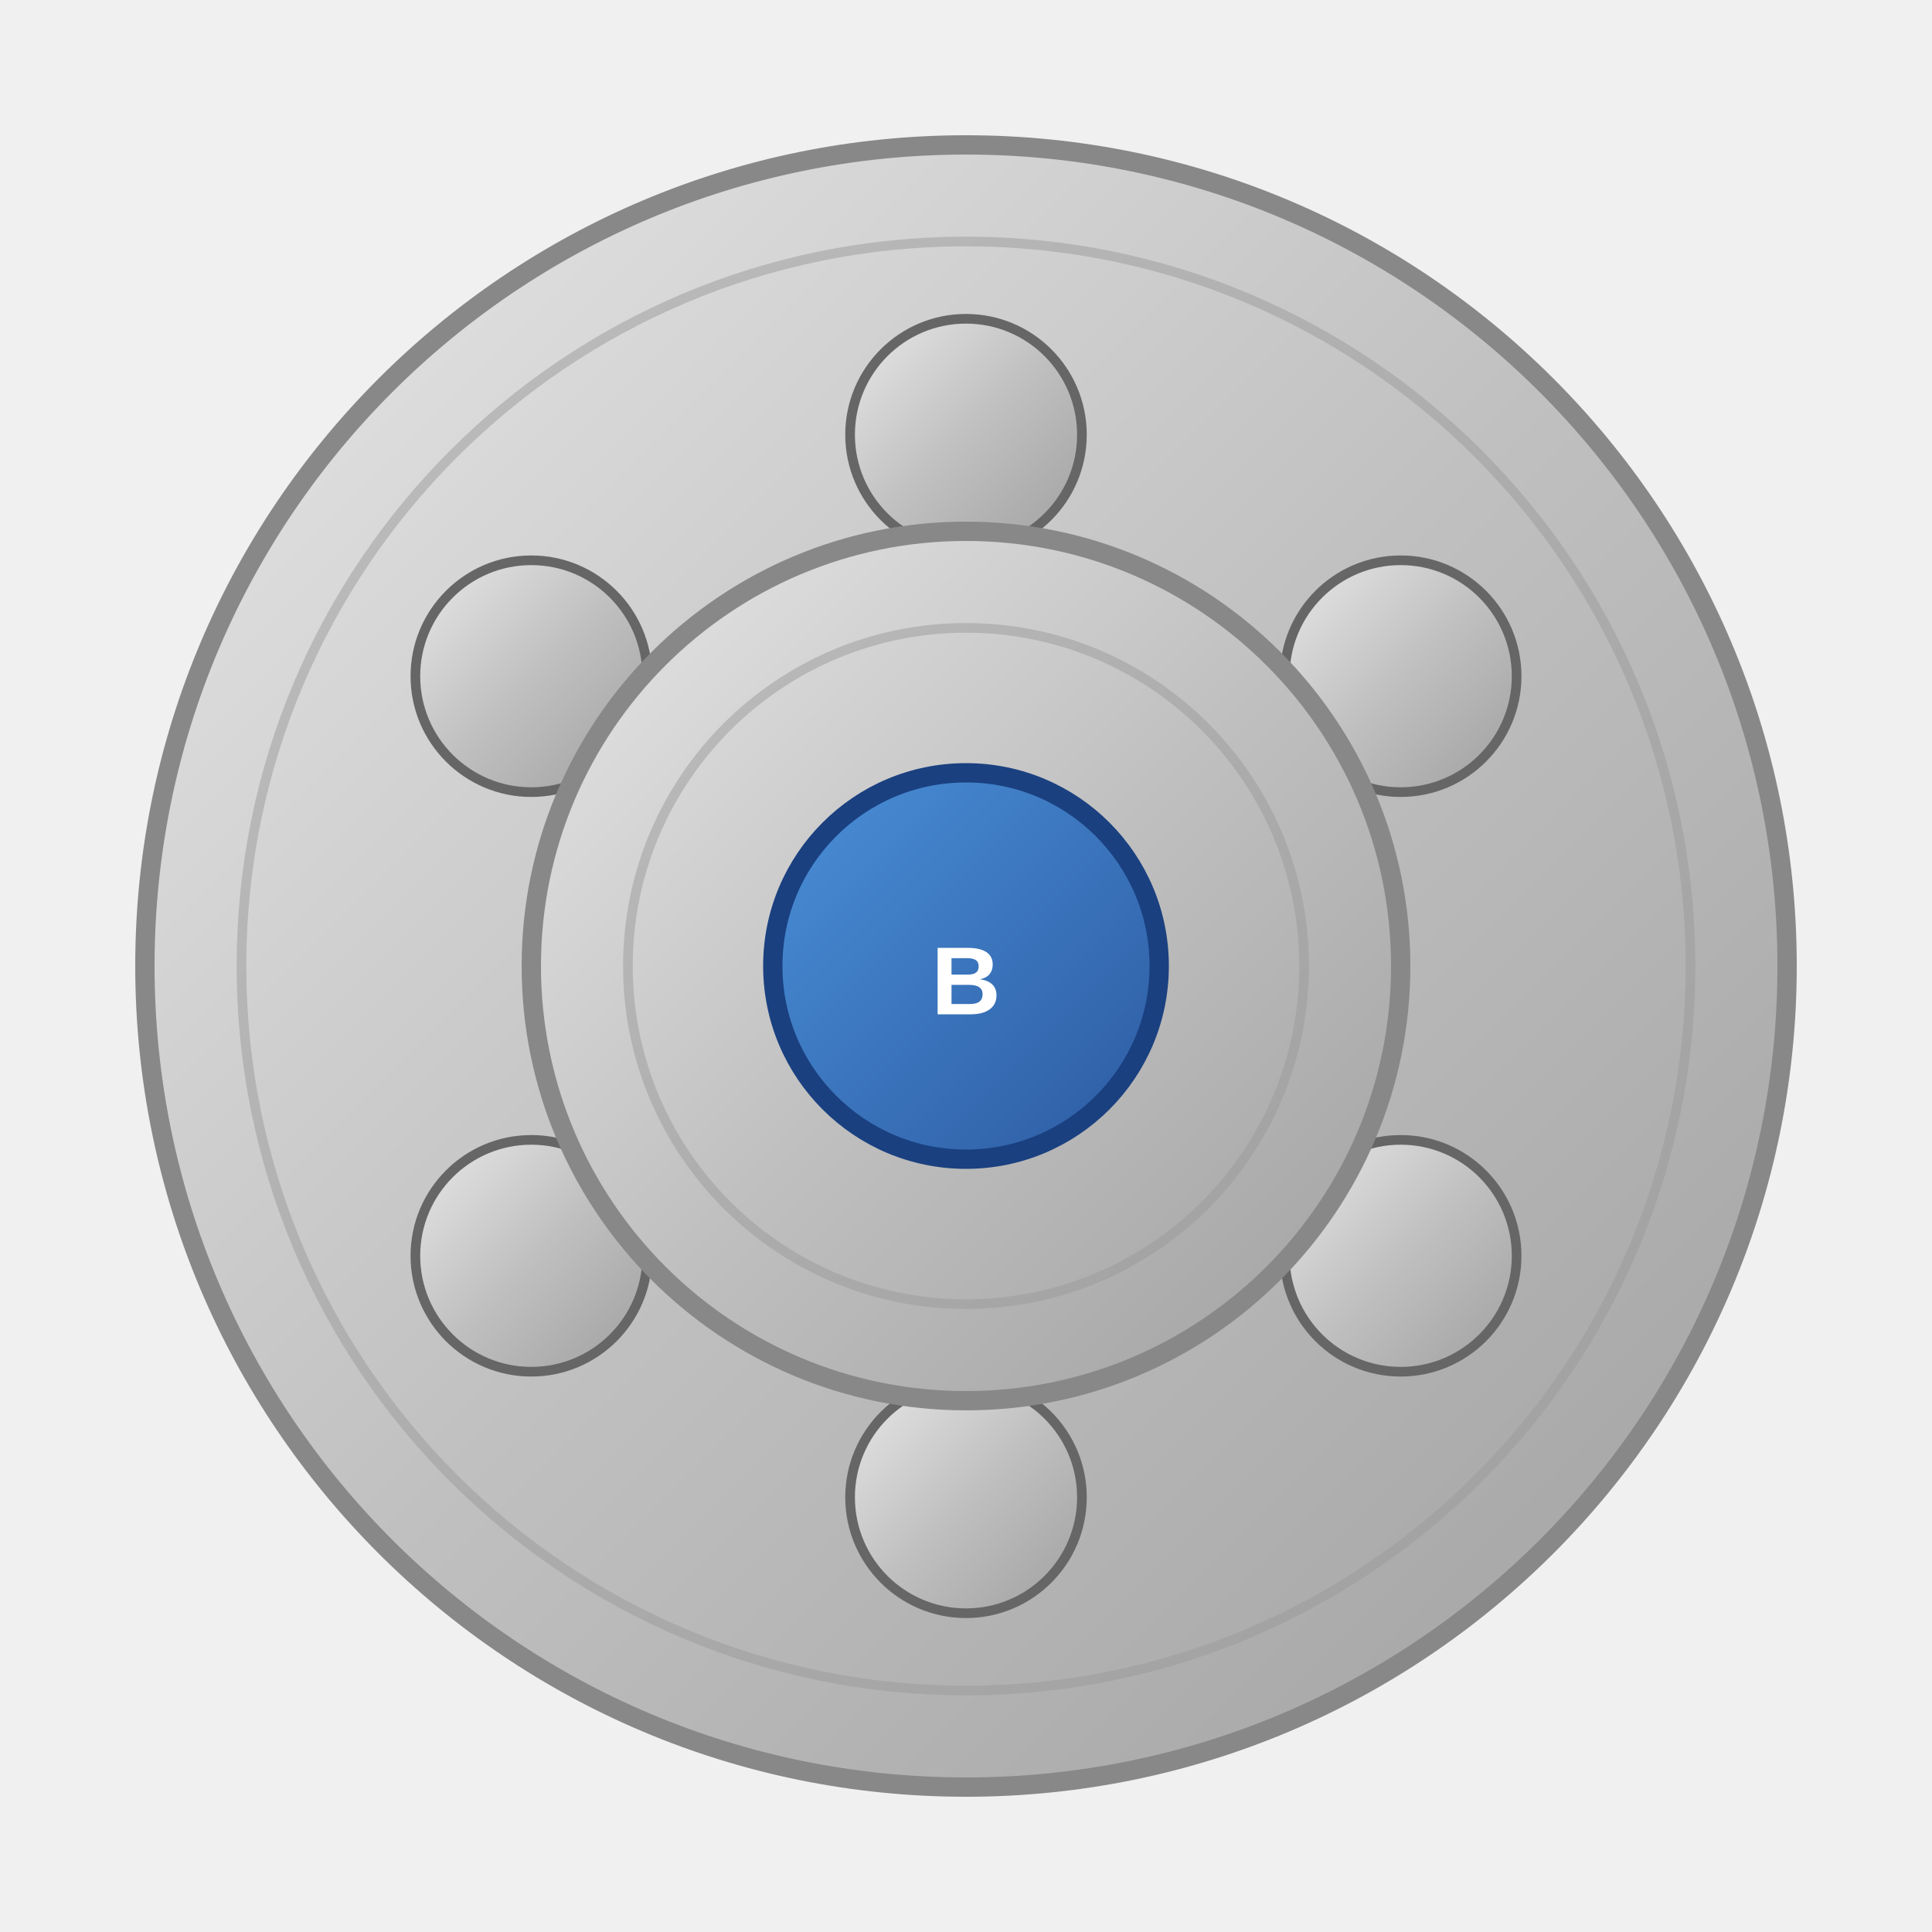
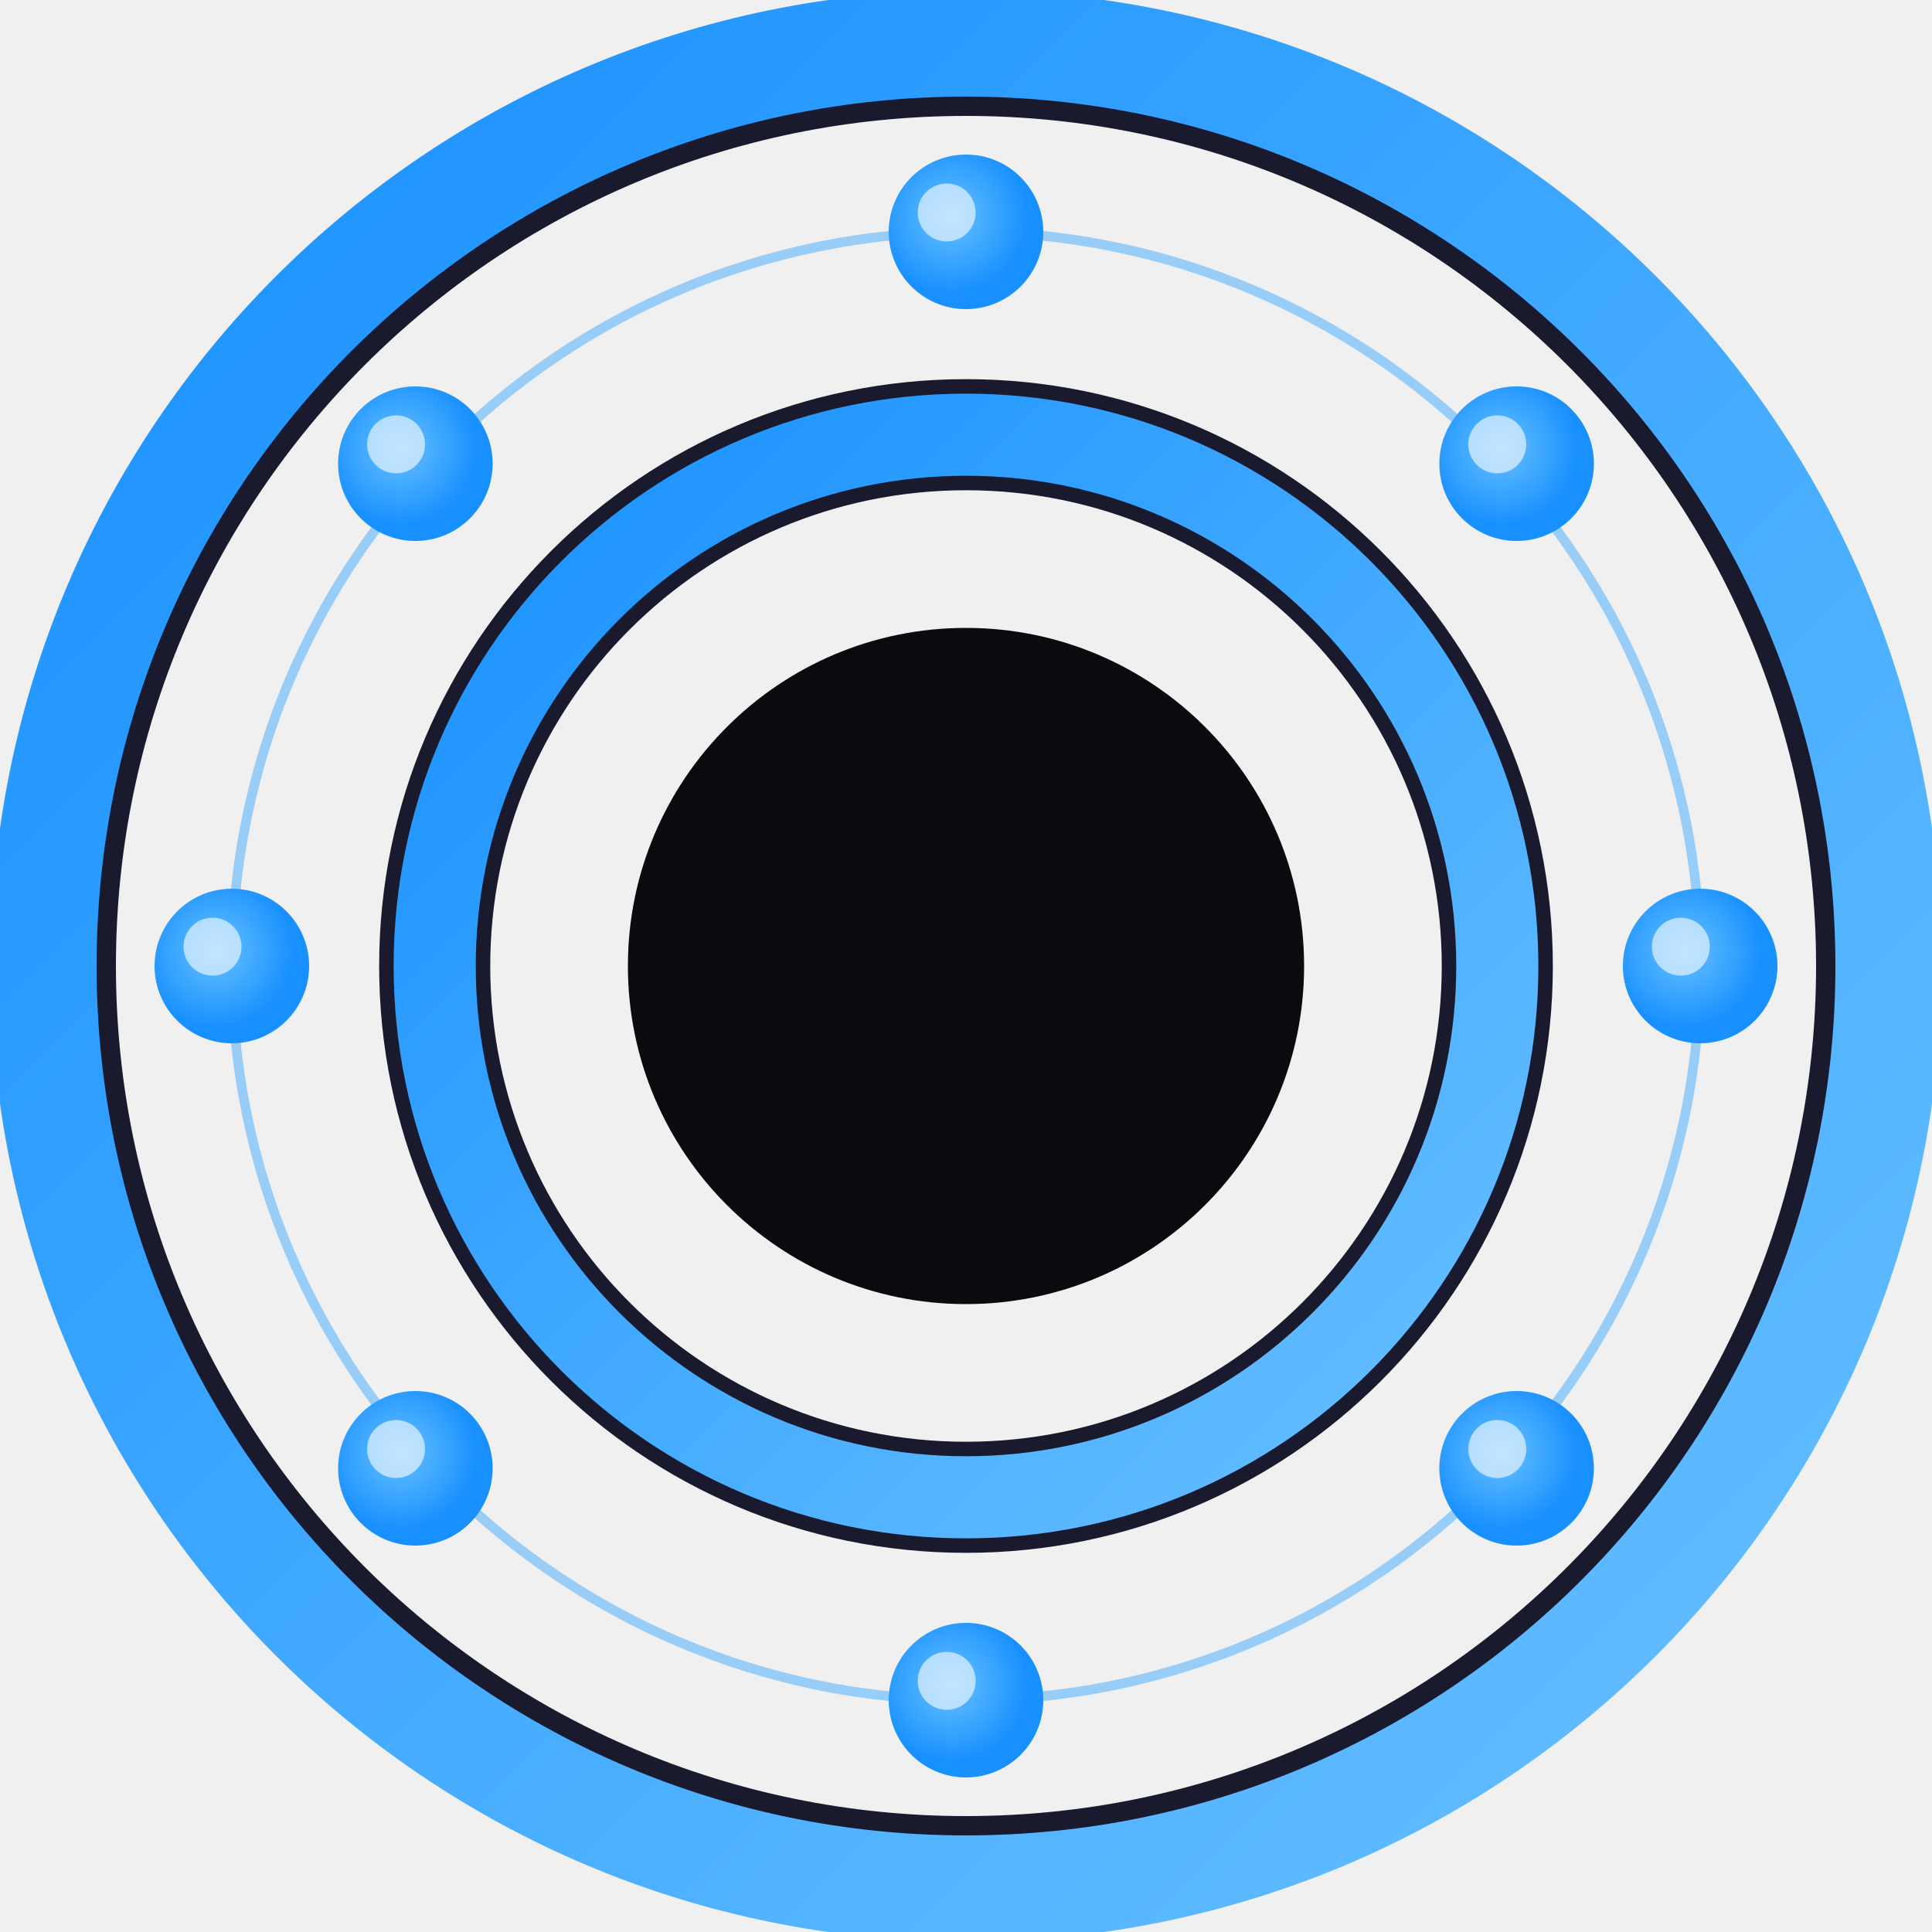
<svg xmlns="http://www.w3.org/2000/svg" viewBox="0 0 200 200" width="200" height="200">
+   <circle cx="100" cy="100" r="95" fill="none" stroke="url(#gradient1)" stroke-width="12" />
+   <circle cx="100" cy="100" r="89" fill="none" stroke="#1a1a2e" stroke-width="2" />
+   <circle cx="100" cy="100" r="55" fill="none" stroke="url(#gradient1)" stroke-width="10" />
+   <circle cx="100" cy="100" r="60" fill="none" stroke="#1a1a2e" stroke-width="1.5" />
+   <circle cx="100" cy="100" r="50" fill="none" stroke="#1a1a2e" stroke-width="1.5" />
+   <circle cx="100" cy="100" r="76" fill="none" stroke="#40a9ff" stroke-width="1" opacity="0.5" />
+   <g fill="url(#ballGradient)">
+     <circle cx="100" cy="24" r="8" />
+     <circle cx="157" cy="48" r="8" />
+     <circle cx="176" cy="100" r="8" />
+     <circle cx="157" cy="152" r="8" />
+     <circle cx="100" cy="176" r="8" />
+     <circle cx="43" cy="152" r="8" />
+     <circle cx="24" cy="100" r="8" />
+     <circle cx="43" cy="48" r="8" />
+   </g>
+   <g fill="rgba(255,255,255,0.6)">
+     <circle cx="98" cy="22" r="3" />
+     <circle cx="155" cy="46" r="3" />
+     <circle cx="174" cy="98" r="3" />
+     <circle cx="155" cy="150" r="3" />
+     <circle cx="98" cy="174" r="3" />
+     <circle cx="41" cy="150" r="3" />
+     <circle cx="22" cy="98" r="3" />
+     <circle cx="41" cy="46" r="3" />
+   </g>
+   <circle cx="100" cy="100" r="35" fill="#0a0a0f" />
  <defs>
-     <linearGradient id="metalGrad" x1="0%" y1="0%" x2="100%" y2="100%">
-       <stop offset="0%" style="stop-color:#e8e8e8" />
-       <stop offset="50%" style="stop-color:#c0c0c0" />
-       <stop offset="100%" style="stop-color:#a0a0a0" />
+     <linearGradient id="gradient1" x1="0%" y1="0%" x2="100%" y2="100%">
+       <stop offset="0%" stop-color="#1890ff" />
+       <stop offset="50%" stop-color="#40a9ff" />
+       <stop offset="100%" stop-color="#69c0ff" />
    </linearGradient>
-     <linearGradient id="innerGrad" x1="0%" y1="0%" x2="100%" y2="100%">
-       <stop offset="0%" style="stop-color:#4a90d9" />
-       <stop offset="100%" style="stop-color:#2c5aa0" />
-     </linearGradient>
+     <radialGradient id="ballGradient" cx="40%" cy="40%">
+       <stop offset="0%" stop-color="#69c0ff" />
+       <stop offset="50%" stop-color="#40a9ff" />
+       <stop offset="100%" stop-color="#1890ff" />
+     </radialGradient>
  </defs>
-   <circle cx="100" cy="100" r="85" fill="url(#metalGrad)" stroke="#888" stroke-width="2" />
-   <circle cx="100" cy="100" r="75" fill="none" stroke="#999" stroke-width="1" opacity="0.5" />
-   <g fill="url(#metalGrad)" stroke="#666" stroke-width="1">
-     <circle cx="100" cy="45" r="12" />
-     <circle cx="145" cy="70" r="12" />
-     <circle cx="145" cy="130" r="12" />
-     <circle cx="100" cy="155" r="12" />
-     <circle cx="55" cy="130" r="12" />
-     <circle cx="55" cy="70" r="12" />
-   </g>
-   <circle cx="100" cy="100" r="45" fill="url(#metalGrad)" stroke="#888" stroke-width="2" />
-   <circle cx="100" cy="100" r="35" fill="none" stroke="#999" stroke-width="1" opacity="0.5" />
-   <circle cx="100" cy="100" r="20" fill="url(#innerGrad)" stroke="#1a4080" stroke-width="2" />
-   <text x="100" y="105" text-anchor="middle" fill="white" font-size="10" font-weight="bold" font-family="Arial">B</text>
</svg>
